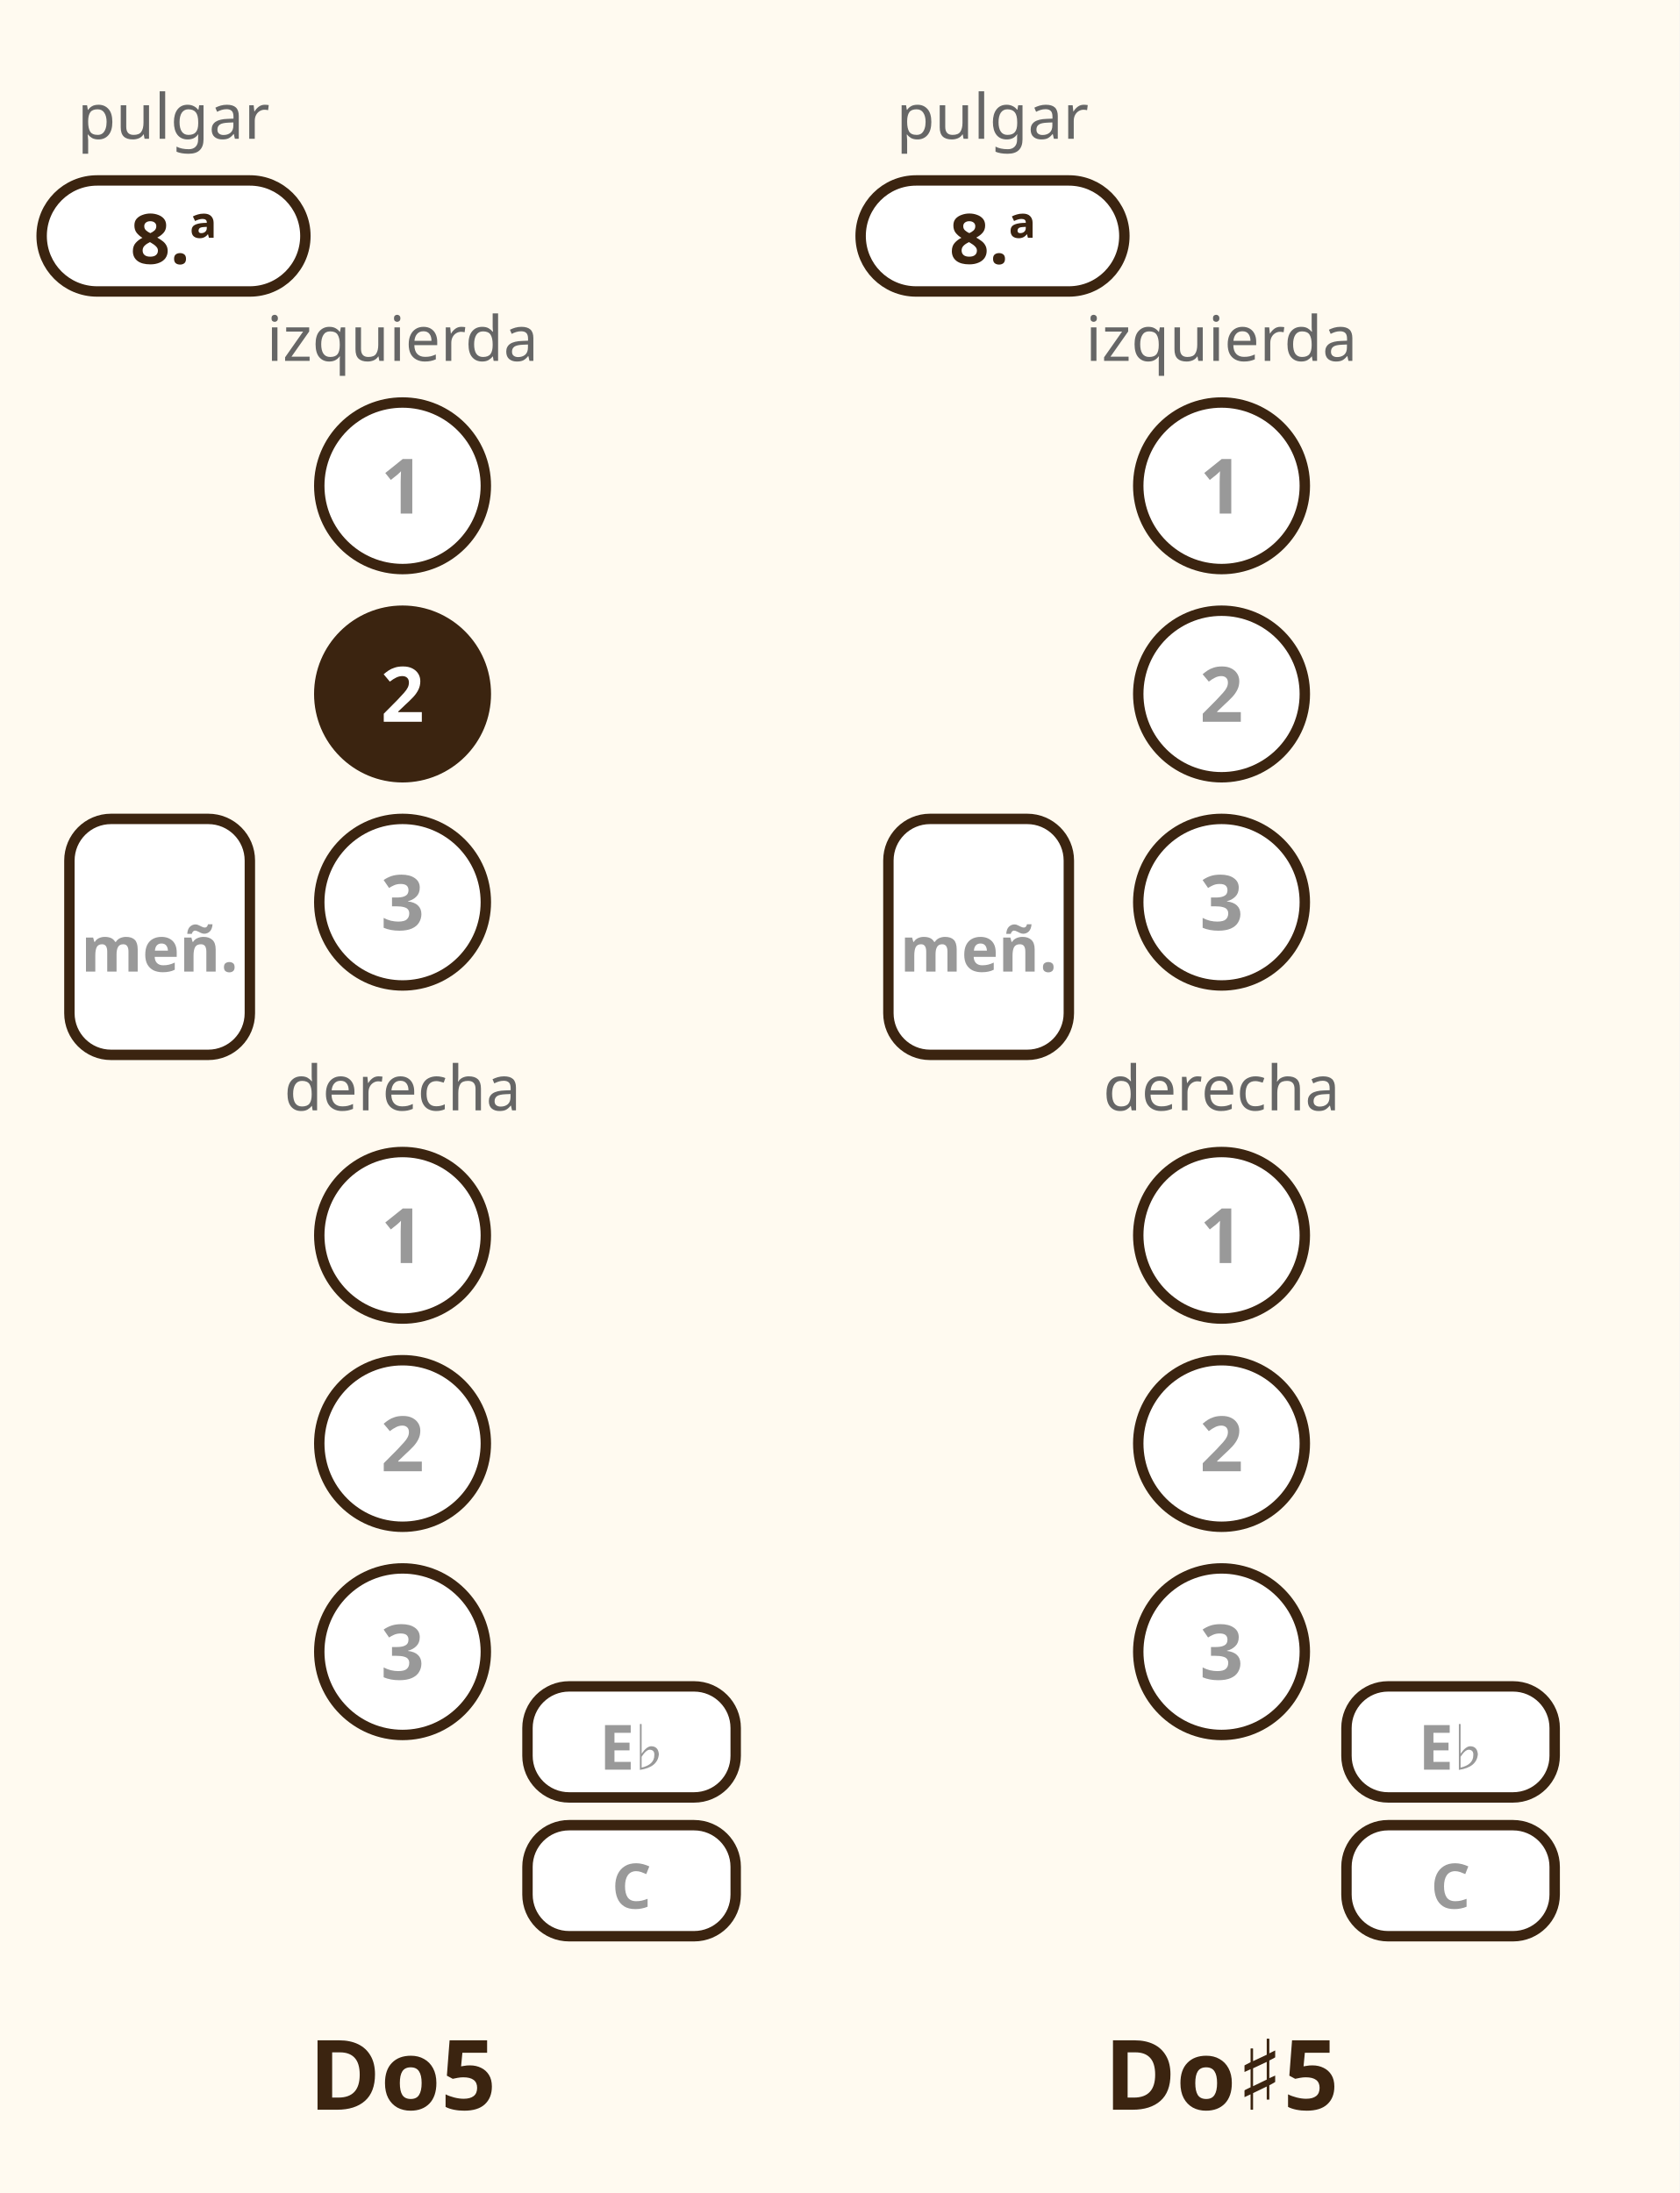
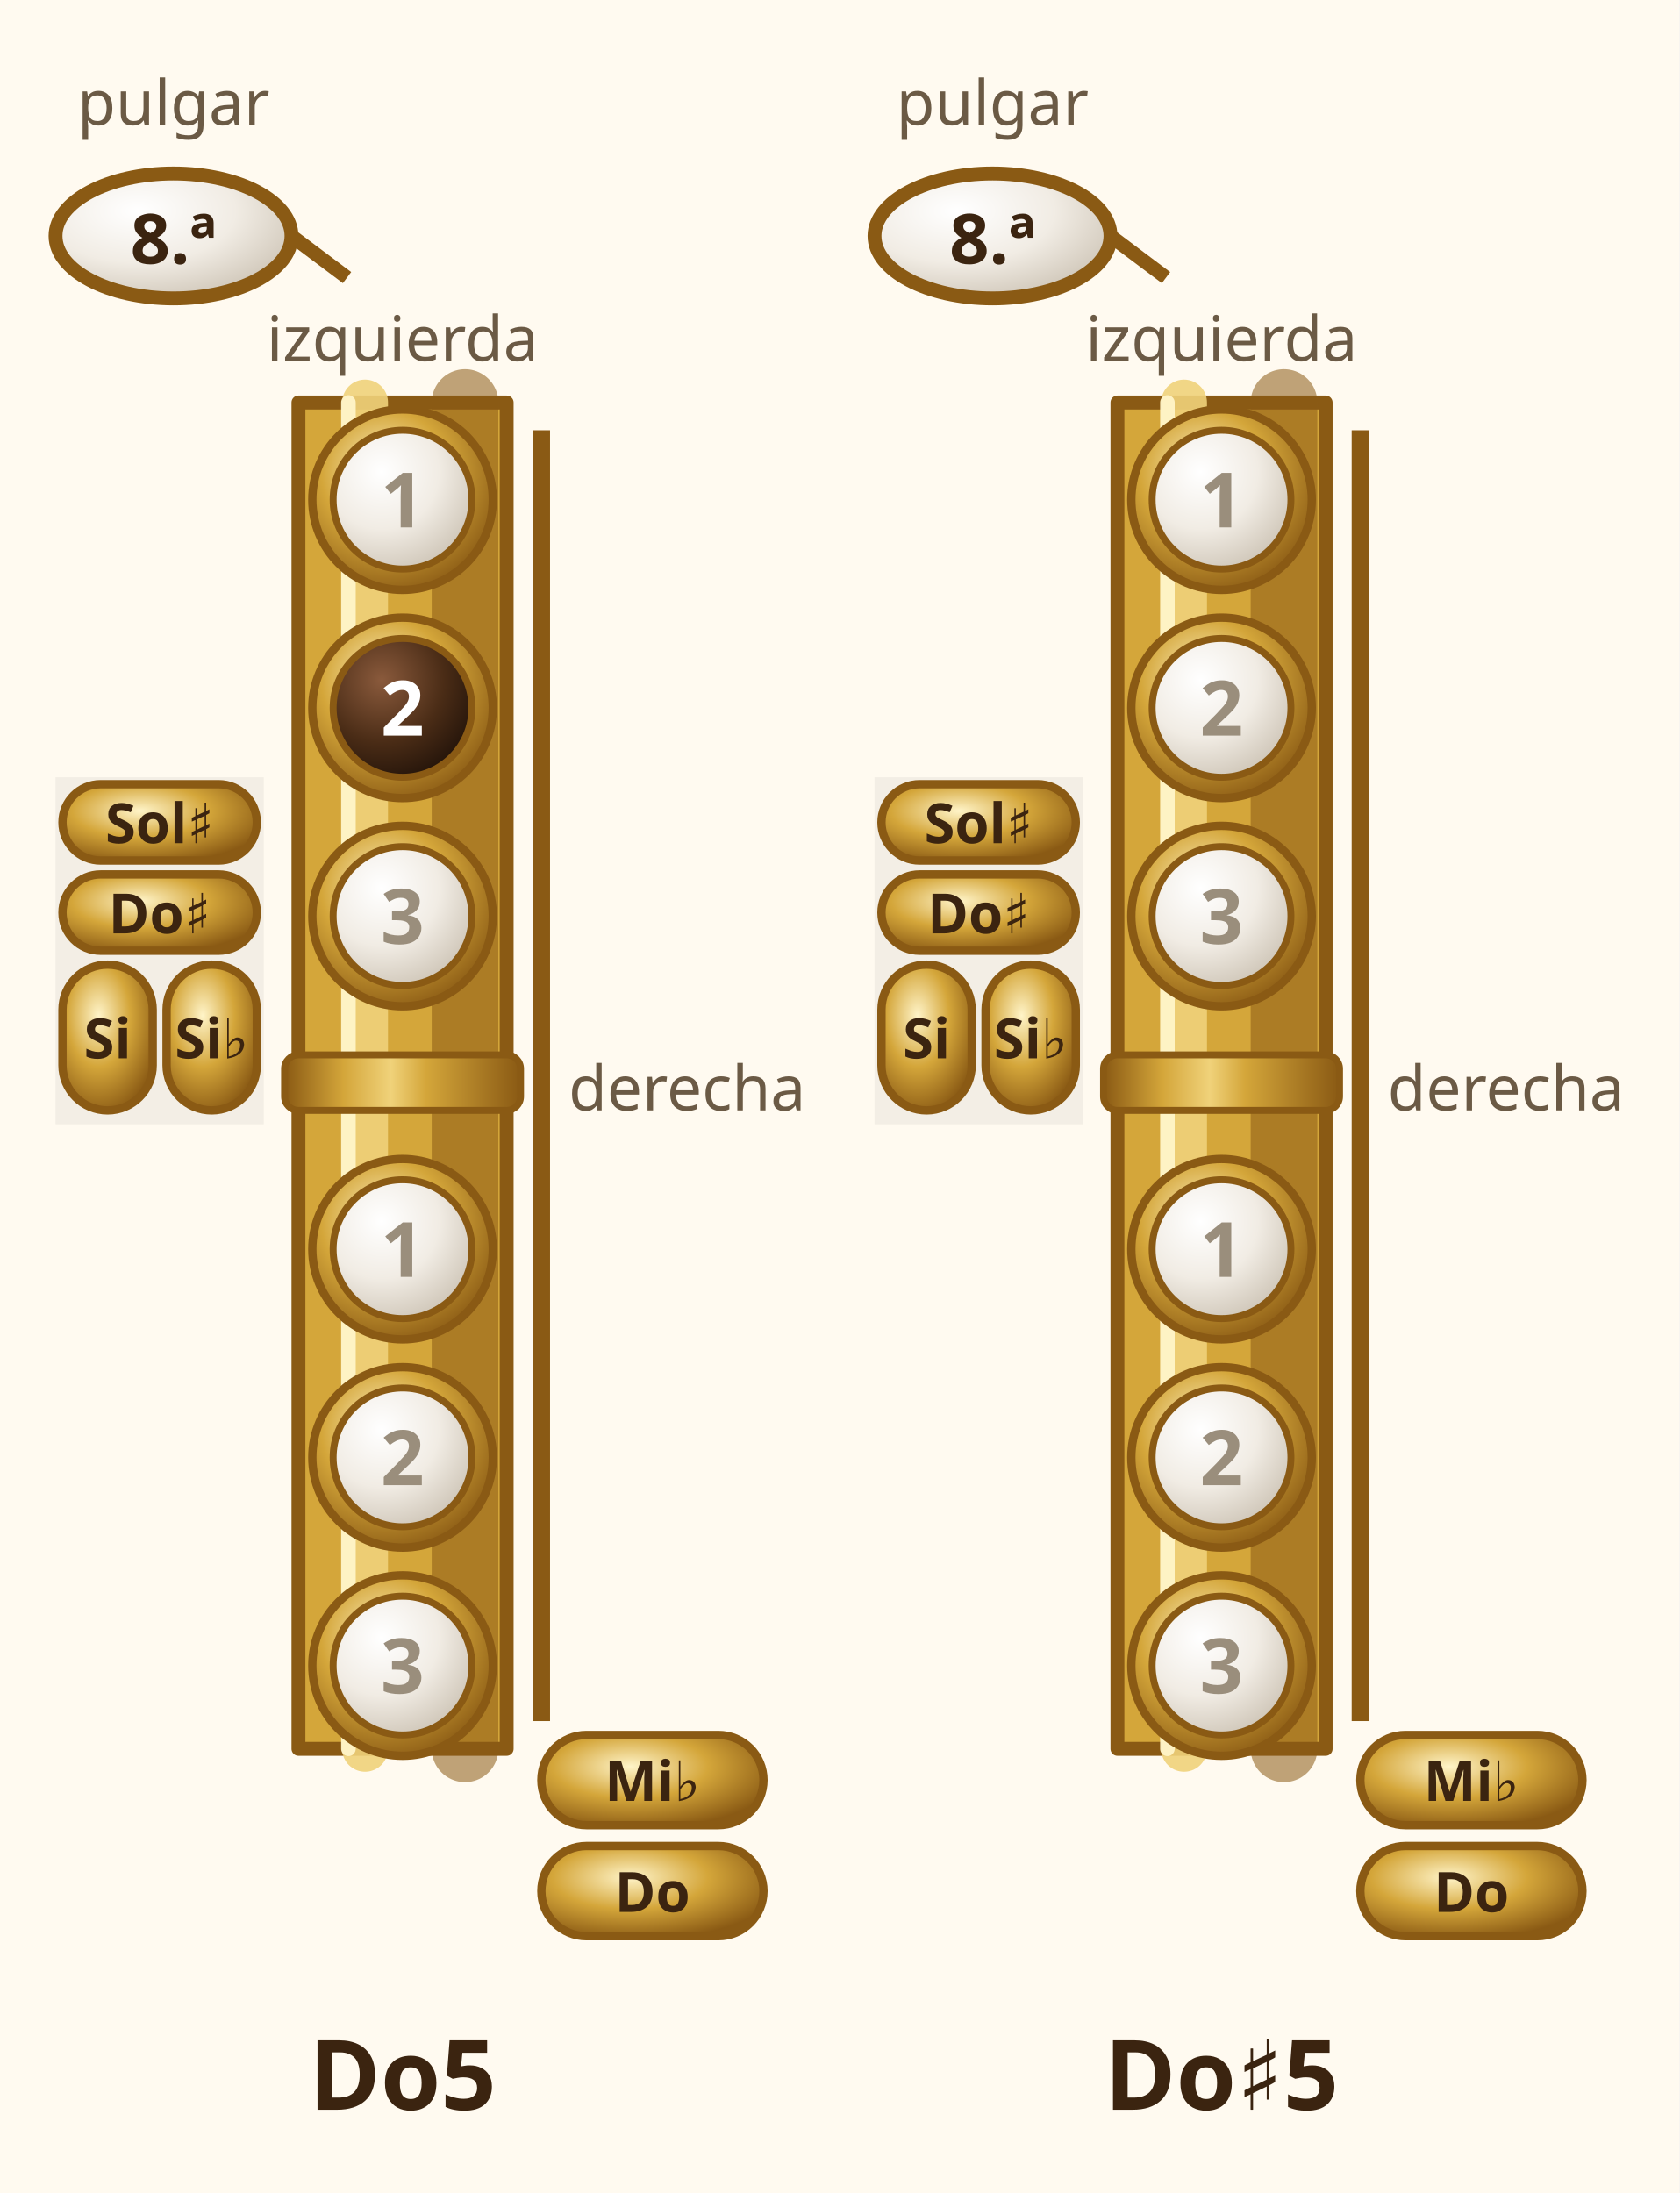
<svg xmlns="http://www.w3.org/2000/svg" viewBox="0 0 242 316" width="242" height="316" role="img" aria-label="Digitaciones de Do y Do♯" font-family="Segoe UI,Tahoma,sans-serif">
+   <defs>
+     <linearGradient id="sxLaton" x1="0" y1="0" x2="1" y2="0">
+       <stop offset="0" stop-color="#8a5a14" />
+       <stop offset=".25" stop-color="#d4a63a" />
+       <stop offset=".45" stop-color="#f0d27a" />
+       <stop offset=".6" stop-color="#d4a63a" />
+       <stop offset="1" stop-color="#8a5a14" />
+     </linearGradient>
+     <radialGradient id="sxPerla" cx=".35" cy=".3" r=".75">
+       <stop offset="0" stop-color="#ffffff" />
+       <stop offset=".55" stop-color="#f1ece4" />
+       <stop offset="1" stop-color="#cfc6b8" />
+     </radialGradient>
+     <radialGradient id="sxPerlaOn" cx=".35" cy=".3" r=".75">
+       <stop offset="0" stop-color="#8a5a3c" />
+       <stop offset=".6" stop-color="#4a2c16" />
+       <stop offset="1" stop-color="#24140a" />
+     </radialGradient>
+     <radialGradient id="sxCazo" cx=".4" cy=".35" r=".7">
+       <stop offset="0" stop-color="#fff4c8" />
+       <stop offset=".5" stop-color="#d4a63a" />
+       <stop offset="1" stop-color="#8a5a14" />
+     </radialGradient>
+     <linearGradient id="sxBoq" x1="0" y1="0" x2="0" y2="1">
+       <stop offset="0" stop-color="#4a4540" />
+       <stop offset=".4" stop-color="#1d1a18" />
+       <stop offset="1" stop-color="#000" />
+     </linearGradient>
+     <linearGradient id="sxPlata" x1="0" y1="0" x2="0" y2="1">
+       <stop offset="0" stop-color="#f4f5f7" />
+       <stop offset=".5" stop-color="#c9ccd1" />
+       <stop offset="1" stop-color="#7c8189" />
+     </linearGradient>
+     <linearGradient id="sxFondo" x1="0" y1="0" x2="0" y2="1">
+       <stop offset="0" stop-color="#fffaf0" />
+       <stop offset="1" stop-color="#f6ecd8" />
+     </linearGradient>
+   </defs>
  <rect width="242" height="316" fill="#fffaf0" />
  <g transform="translate(0,0)">
-     <rect x="6" y="26" width="38" height="16" rx="8" fill="#ffffff" stroke="#3b2410" stroke-width="1.5" />
+     <path d="M43.0 58.0 L43.0 77.4 L43.0 96.8 L43.0 116.2 L43.0 135.6 L43.0 155.0 L43.0 174.4 L43.0 193.8 L43.0 213.2 L43.0 232.6 L43.0 252.0 L73.0 252.0 L73.0 232.6 L73.0 213.2 L73.0 193.8 L73.0 174.4 L73.0 155.0 L73.0 135.6 L73.0 116.2 L73.0 96.8 L73.0 77.4 L73.0 58.0 Z" fill="#d4a63a" stroke="#8a5a14" stroke-width="2" stroke-linejoin="round" />
+     <path d="M67.0 58.0 L67.0 77.4 L67.0 96.8 L67.0 116.2 L67.0 135.6 L67.0 155.0 L67.0 174.4 L67.0 193.8 L67.0 213.2 L67.0 232.6 L67.0 252.0" fill="none" stroke="#8a5a14" stroke-width="9.6" stroke-linecap="round" opacity="0.55" />
+     <path d="M52.6 58.0 L52.6 77.4 L52.6 96.8 L52.6 116.2 L52.6 135.6 L52.6 155.0 L52.6 174.4 L52.6 193.8 L52.6 213.2 L52.6 232.6 L52.6 252.0" fill="none" stroke="#f0d27a" stroke-width="6.6" stroke-linecap="round" opacity="0.9" />
+     <path d="M50.2 58.0 L50.2 77.4 L50.2 96.8 L50.2 116.2 L50.2 135.6 L50.2 155.0 L50.2 174.4 L50.2 193.8 L50.2 213.2 L50.2 232.6 L50.2 252.0" fill="none" stroke="#fff4c8" stroke-width="2.1" stroke-linecap="round" opacity="0.95" />
+     <line x1="78" y1="62" x2="78" y2="248" stroke="#8a5a14" stroke-width="2.5" />
+     <text x="25" y="18" font-size="9" text-anchor="middle" fill="#6b5a45">pulgar</text>
+     <ellipse cx="25" cy="34" rx="17" ry="9" fill="url(#sxPerla)" stroke="#8a5a14" stroke-width="2" />
    <text x="25" y="38" font-size="10" text-anchor="middle" fill="#3b2410" font-weight="700">8.ª</text>
-     <text x="25" y="20" font-size="9" text-anchor="middle" fill="#666">pulgar</text>
-     <circle cx="58" cy="70" r="12" fill="#ffffff" stroke="#3b2410" stroke-width="1.5" />
-     <text x="58" y="74" font-size="11" text-anchor="middle" fill="#999" font-weight="700">1</text>
-     <circle cx="58" cy="100" r="12" fill="#3b2410" stroke="#3b2410" stroke-width="1.5" />
-     <text x="58" y="104" font-size="11" text-anchor="middle" fill="#ffffff" font-weight="700">2</text>
-     <circle cx="58" cy="130" r="12" fill="#ffffff" stroke="#3b2410" stroke-width="1.5" />
-     <text x="58" y="134" font-size="11" text-anchor="middle" fill="#999" font-weight="700">3</text>
-     <text x="58" y="52" font-size="9" text-anchor="middle" fill="#666">izquierda</text>
-     <rect x="10" y="118" width="26" height="34" rx="6" fill="#ffffff" stroke="#3b2410" stroke-width="1.5" />
-     <text x="23" y="140" font-size="9" text-anchor="middle" fill="#999" font-weight="700">meñ.</text>
-     <circle cx="58" cy="178" r="12" fill="#ffffff" stroke="#3b2410" stroke-width="1.5" />
-     <text x="58" y="182" font-size="11" text-anchor="middle" fill="#999" font-weight="700">1</text>
-     <circle cx="58" cy="208" r="12" fill="#ffffff" stroke="#3b2410" stroke-width="1.5" />
-     <text x="58" y="212" font-size="11" text-anchor="middle" fill="#999" font-weight="700">2</text>
-     <circle cx="58" cy="238" r="12" fill="#ffffff" stroke="#3b2410" stroke-width="1.5" />
-     <text x="58" y="242" font-size="11" text-anchor="middle" fill="#999" font-weight="700">3</text>
-     <text x="58" y="160" font-size="9" text-anchor="middle" fill="#666">derecha</text>
-     <rect x="76" y="243" width="30" height="16" rx="6" fill="#ffffff" stroke="#3b2410" stroke-width="1.5" />
-     <text x="91" y="255" font-size="9" text-anchor="middle" fill="#999" font-weight="700">E♭</text>
-     <rect x="76" y="263" width="30" height="16" rx="6" fill="#ffffff" stroke="#3b2410" stroke-width="1.5" />
-     <text x="91" y="275" font-size="9" text-anchor="middle" fill="#999" font-weight="700">C</text>
+     <path d="M42 34 L50 40" stroke="#8a5a14" stroke-width="2" />
+     <text x="58" y="52" font-size="9" text-anchor="middle" fill="#6b5a45">izquierda</text>
+     <circle cx="58" cy="72" r="13" fill="url(#sxCazo)" stroke="#8a5a14" stroke-width="1.2" />
+     <circle cx="58" cy="72" r="10" fill="url(#sxPerla)" stroke="#8a5a14" stroke-width="1" />
+     <text x="58" y="76" font-size="11" text-anchor="middle" fill="#9a8e7c" font-weight="700">1</text>
+     <circle cx="58" cy="102" r="13" fill="url(#sxCazo)" stroke="#8a5a14" stroke-width="1.2" />
+     <circle cx="58" cy="102" r="10" fill="url(#sxPerlaOn)" stroke="#8a5a14" stroke-width="1" />
+     <text x="58" y="106" font-size="11" text-anchor="middle" fill="#fff" font-weight="700">2</text>
+     <circle cx="58" cy="132" r="13" fill="url(#sxCazo)" stroke="#8a5a14" stroke-width="1.2" />
+     <circle cx="58" cy="132" r="10" fill="url(#sxPerla)" stroke="#8a5a14" stroke-width="1" />
+     <text x="58" y="136" font-size="11" text-anchor="middle" fill="#9a8e7c" font-weight="700">3</text>
+     <path d="M8 112 L38 112 L38 162 L8 162 Z" fill="#000" opacity=".05" />
+     <rect x="9" y="113" width="28" height="11" rx="5.5" fill="url(#sxCazo)" stroke="#8a5a14" stroke-width="1.2" />
+     <text x="23.0" y="121.5" font-size="8" text-anchor="middle" fill="#3b2410" font-weight="700">Sol♯</text>
+     <rect x="9" y="126" width="28" height="11" rx="5.5" fill="url(#sxCazo)" stroke="#8a5a14" stroke-width="1.2" />
+     <text x="23.0" y="134.5" font-size="8" text-anchor="middle" fill="#3b2410" font-weight="700">Do♯</text>
+     <rect x="9" y="139" width="13" height="21" rx="6.5" fill="url(#sxCazo)" stroke="#8a5a14" stroke-width="1.2" />
+     <text x="15.5" y="152.5" font-size="8" text-anchor="middle" fill="#3b2410" font-weight="700">Si</text>
+     <rect x="24" y="139" width="13" height="21" rx="6.5" fill="url(#sxCazo)" stroke="#8a5a14" stroke-width="1.2" />
+     <text x="30.5" y="152.5" font-size="8" text-anchor="middle" fill="#3b2410" font-weight="700">Si♭</text>
+     <rect x="41" y="152" width="34" height="8" rx="2" fill="url(#sxLaton)" stroke="#8a5a14" />
+     <text x="99" y="160" font-size="9" text-anchor="middle" fill="#6b5a45">derecha</text>
+     <circle cx="58" cy="180" r="13" fill="url(#sxCazo)" stroke="#8a5a14" stroke-width="1.2" />
+     <circle cx="58" cy="180" r="10" fill="url(#sxPerla)" stroke="#8a5a14" stroke-width="1" />
+     <text x="58" y="184" font-size="11" text-anchor="middle" fill="#9a8e7c" font-weight="700">1</text>
+     <circle cx="58" cy="210" r="13" fill="url(#sxCazo)" stroke="#8a5a14" stroke-width="1.2" />
+     <circle cx="58" cy="210" r="10" fill="url(#sxPerla)" stroke="#8a5a14" stroke-width="1" />
+     <text x="58" y="214" font-size="11" text-anchor="middle" fill="#9a8e7c" font-weight="700">2</text>
+     <circle cx="58" cy="240" r="13" fill="url(#sxCazo)" stroke="#8a5a14" stroke-width="1.2" />
+     <circle cx="58" cy="240" r="10" fill="url(#sxPerla)" stroke="#8a5a14" stroke-width="1" />
+     <text x="58" y="244" font-size="11" text-anchor="middle" fill="#9a8e7c" font-weight="700">3</text>
+     <rect x="78" y="250" width="32" height="13" rx="6.5" fill="url(#sxCazo)" stroke="#8a5a14" stroke-width="1.2" />
+     <text x="94.0" y="259.5" font-size="8" text-anchor="middle" fill="#3b2410" font-weight="700">Mi♭</text>
+     <rect x="78" y="266" width="32" height="13" rx="6.5" fill="url(#sxCazo)" stroke="#8a5a14" stroke-width="1.2" />
+     <text x="94.0" y="275.5" font-size="8" text-anchor="middle" fill="#3b2410" font-weight="700">Do</text>
    <text x="58" y="304" font-size="14" text-anchor="middle" fill="#3b2410" font-weight="700">Do5</text>
  </g>
  <g transform="translate(118,0)">
-     <rect x="6" y="26" width="38" height="16" rx="8" fill="#ffffff" stroke="#3b2410" stroke-width="1.5" />
+     <path d="M43.0 58.0 L43.0 77.4 L43.0 96.8 L43.0 116.2 L43.0 135.6 L43.0 155.0 L43.0 174.4 L43.0 193.8 L43.0 213.2 L43.0 232.6 L43.0 252.0 L73.0 252.0 L73.0 232.6 L73.0 213.2 L73.0 193.8 L73.0 174.4 L73.0 155.0 L73.0 135.6 L73.0 116.2 L73.0 96.8 L73.0 77.4 L73.0 58.0 Z" fill="#d4a63a" stroke="#8a5a14" stroke-width="2" stroke-linejoin="round" />
+     <path d="M67.0 58.0 L67.0 77.4 L67.0 96.8 L67.0 116.2 L67.0 135.6 L67.0 155.0 L67.0 174.4 L67.0 193.8 L67.0 213.2 L67.0 232.6 L67.0 252.0" fill="none" stroke="#8a5a14" stroke-width="9.6" stroke-linecap="round" opacity="0.55" />
+     <path d="M52.6 58.0 L52.6 77.4 L52.6 96.8 L52.6 116.2 L52.6 135.6 L52.6 155.0 L52.6 174.4 L52.6 193.8 L52.6 213.2 L52.6 232.6 L52.6 252.0" fill="none" stroke="#f0d27a" stroke-width="6.6" stroke-linecap="round" opacity="0.9" />
+     <path d="M50.2 58.0 L50.2 77.4 L50.2 96.8 L50.2 116.2 L50.2 135.6 L50.2 155.0 L50.2 174.4 L50.2 193.8 L50.2 213.2 L50.2 232.6 L50.2 252.0" fill="none" stroke="#fff4c8" stroke-width="2.1" stroke-linecap="round" opacity="0.95" />
+     <line x1="78" y1="62" x2="78" y2="248" stroke="#8a5a14" stroke-width="2.5" />
+     <text x="25" y="18" font-size="9" text-anchor="middle" fill="#6b5a45">pulgar</text>
+     <ellipse cx="25" cy="34" rx="17" ry="9" fill="url(#sxPerla)" stroke="#8a5a14" stroke-width="2" />
    <text x="25" y="38" font-size="10" text-anchor="middle" fill="#3b2410" font-weight="700">8.ª</text>
-     <text x="25" y="20" font-size="9" text-anchor="middle" fill="#666">pulgar</text>
-     <circle cx="58" cy="70" r="12" fill="#ffffff" stroke="#3b2410" stroke-width="1.5" />
-     <text x="58" y="74" font-size="11" text-anchor="middle" fill="#999" font-weight="700">1</text>
-     <circle cx="58" cy="100" r="12" fill="#ffffff" stroke="#3b2410" stroke-width="1.5" />
-     <text x="58" y="104" font-size="11" text-anchor="middle" fill="#999" font-weight="700">2</text>
-     <circle cx="58" cy="130" r="12" fill="#ffffff" stroke="#3b2410" stroke-width="1.5" />
-     <text x="58" y="134" font-size="11" text-anchor="middle" fill="#999" font-weight="700">3</text>
-     <text x="58" y="52" font-size="9" text-anchor="middle" fill="#666">izquierda</text>
-     <rect x="10" y="118" width="26" height="34" rx="6" fill="#ffffff" stroke="#3b2410" stroke-width="1.5" />
-     <text x="23" y="140" font-size="9" text-anchor="middle" fill="#999" font-weight="700">meñ.</text>
-     <circle cx="58" cy="178" r="12" fill="#ffffff" stroke="#3b2410" stroke-width="1.5" />
-     <text x="58" y="182" font-size="11" text-anchor="middle" fill="#999" font-weight="700">1</text>
-     <circle cx="58" cy="208" r="12" fill="#ffffff" stroke="#3b2410" stroke-width="1.5" />
-     <text x="58" y="212" font-size="11" text-anchor="middle" fill="#999" font-weight="700">2</text>
-     <circle cx="58" cy="238" r="12" fill="#ffffff" stroke="#3b2410" stroke-width="1.5" />
-     <text x="58" y="242" font-size="11" text-anchor="middle" fill="#999" font-weight="700">3</text>
-     <text x="58" y="160" font-size="9" text-anchor="middle" fill="#666">derecha</text>
-     <rect x="76" y="243" width="30" height="16" rx="6" fill="#ffffff" stroke="#3b2410" stroke-width="1.5" />
-     <text x="91" y="255" font-size="9" text-anchor="middle" fill="#999" font-weight="700">E♭</text>
-     <rect x="76" y="263" width="30" height="16" rx="6" fill="#ffffff" stroke="#3b2410" stroke-width="1.5" />
-     <text x="91" y="275" font-size="9" text-anchor="middle" fill="#999" font-weight="700">C</text>
+     <path d="M42 34 L50 40" stroke="#8a5a14" stroke-width="2" />
+     <text x="58" y="52" font-size="9" text-anchor="middle" fill="#6b5a45">izquierda</text>
+     <circle cx="58" cy="72" r="13" fill="url(#sxCazo)" stroke="#8a5a14" stroke-width="1.2" />
+     <circle cx="58" cy="72" r="10" fill="url(#sxPerla)" stroke="#8a5a14" stroke-width="1" />
+     <text x="58" y="76" font-size="11" text-anchor="middle" fill="#9a8e7c" font-weight="700">1</text>
+     <circle cx="58" cy="102" r="13" fill="url(#sxCazo)" stroke="#8a5a14" stroke-width="1.2" />
+     <circle cx="58" cy="102" r="10" fill="url(#sxPerla)" stroke="#8a5a14" stroke-width="1" />
+     <text x="58" y="106" font-size="11" text-anchor="middle" fill="#9a8e7c" font-weight="700">2</text>
+     <circle cx="58" cy="132" r="13" fill="url(#sxCazo)" stroke="#8a5a14" stroke-width="1.2" />
+     <circle cx="58" cy="132" r="10" fill="url(#sxPerla)" stroke="#8a5a14" stroke-width="1" />
+     <text x="58" y="136" font-size="11" text-anchor="middle" fill="#9a8e7c" font-weight="700">3</text>
+     <path d="M8 112 L38 112 L38 162 L8 162 Z" fill="#000" opacity=".05" />
+     <rect x="9" y="113" width="28" height="11" rx="5.5" fill="url(#sxCazo)" stroke="#8a5a14" stroke-width="1.2" />
+     <text x="23.0" y="121.5" font-size="8" text-anchor="middle" fill="#3b2410" font-weight="700">Sol♯</text>
+     <rect x="9" y="126" width="28" height="11" rx="5.5" fill="url(#sxCazo)" stroke="#8a5a14" stroke-width="1.2" />
+     <text x="23.0" y="134.5" font-size="8" text-anchor="middle" fill="#3b2410" font-weight="700">Do♯</text>
+     <rect x="9" y="139" width="13" height="21" rx="6.5" fill="url(#sxCazo)" stroke="#8a5a14" stroke-width="1.2" />
+     <text x="15.5" y="152.5" font-size="8" text-anchor="middle" fill="#3b2410" font-weight="700">Si</text>
+     <rect x="24" y="139" width="13" height="21" rx="6.5" fill="url(#sxCazo)" stroke="#8a5a14" stroke-width="1.2" />
+     <text x="30.5" y="152.5" font-size="8" text-anchor="middle" fill="#3b2410" font-weight="700">Si♭</text>
+     <rect x="41" y="152" width="34" height="8" rx="2" fill="url(#sxLaton)" stroke="#8a5a14" />
+     <text x="99" y="160" font-size="9" text-anchor="middle" fill="#6b5a45">derecha</text>
+     <circle cx="58" cy="180" r="13" fill="url(#sxCazo)" stroke="#8a5a14" stroke-width="1.2" />
+     <circle cx="58" cy="180" r="10" fill="url(#sxPerla)" stroke="#8a5a14" stroke-width="1" />
+     <text x="58" y="184" font-size="11" text-anchor="middle" fill="#9a8e7c" font-weight="700">1</text>
+     <circle cx="58" cy="210" r="13" fill="url(#sxCazo)" stroke="#8a5a14" stroke-width="1.2" />
+     <circle cx="58" cy="210" r="10" fill="url(#sxPerla)" stroke="#8a5a14" stroke-width="1" />
+     <text x="58" y="214" font-size="11" text-anchor="middle" fill="#9a8e7c" font-weight="700">2</text>
+     <circle cx="58" cy="240" r="13" fill="url(#sxCazo)" stroke="#8a5a14" stroke-width="1.2" />
+     <circle cx="58" cy="240" r="10" fill="url(#sxPerla)" stroke="#8a5a14" stroke-width="1" />
+     <text x="58" y="244" font-size="11" text-anchor="middle" fill="#9a8e7c" font-weight="700">3</text>
+     <rect x="78" y="250" width="32" height="13" rx="6.5" fill="url(#sxCazo)" stroke="#8a5a14" stroke-width="1.2" />
+     <text x="94.0" y="259.5" font-size="8" text-anchor="middle" fill="#3b2410" font-weight="700">Mi♭</text>
+     <rect x="78" y="266" width="32" height="13" rx="6.5" fill="url(#sxCazo)" stroke="#8a5a14" stroke-width="1.2" />
+     <text x="94.0" y="275.5" font-size="8" text-anchor="middle" fill="#3b2410" font-weight="700">Do</text>
    <text x="58" y="304" font-size="14" text-anchor="middle" fill="#3b2410" font-weight="700">Do♯5</text>
  </g>
</svg>
